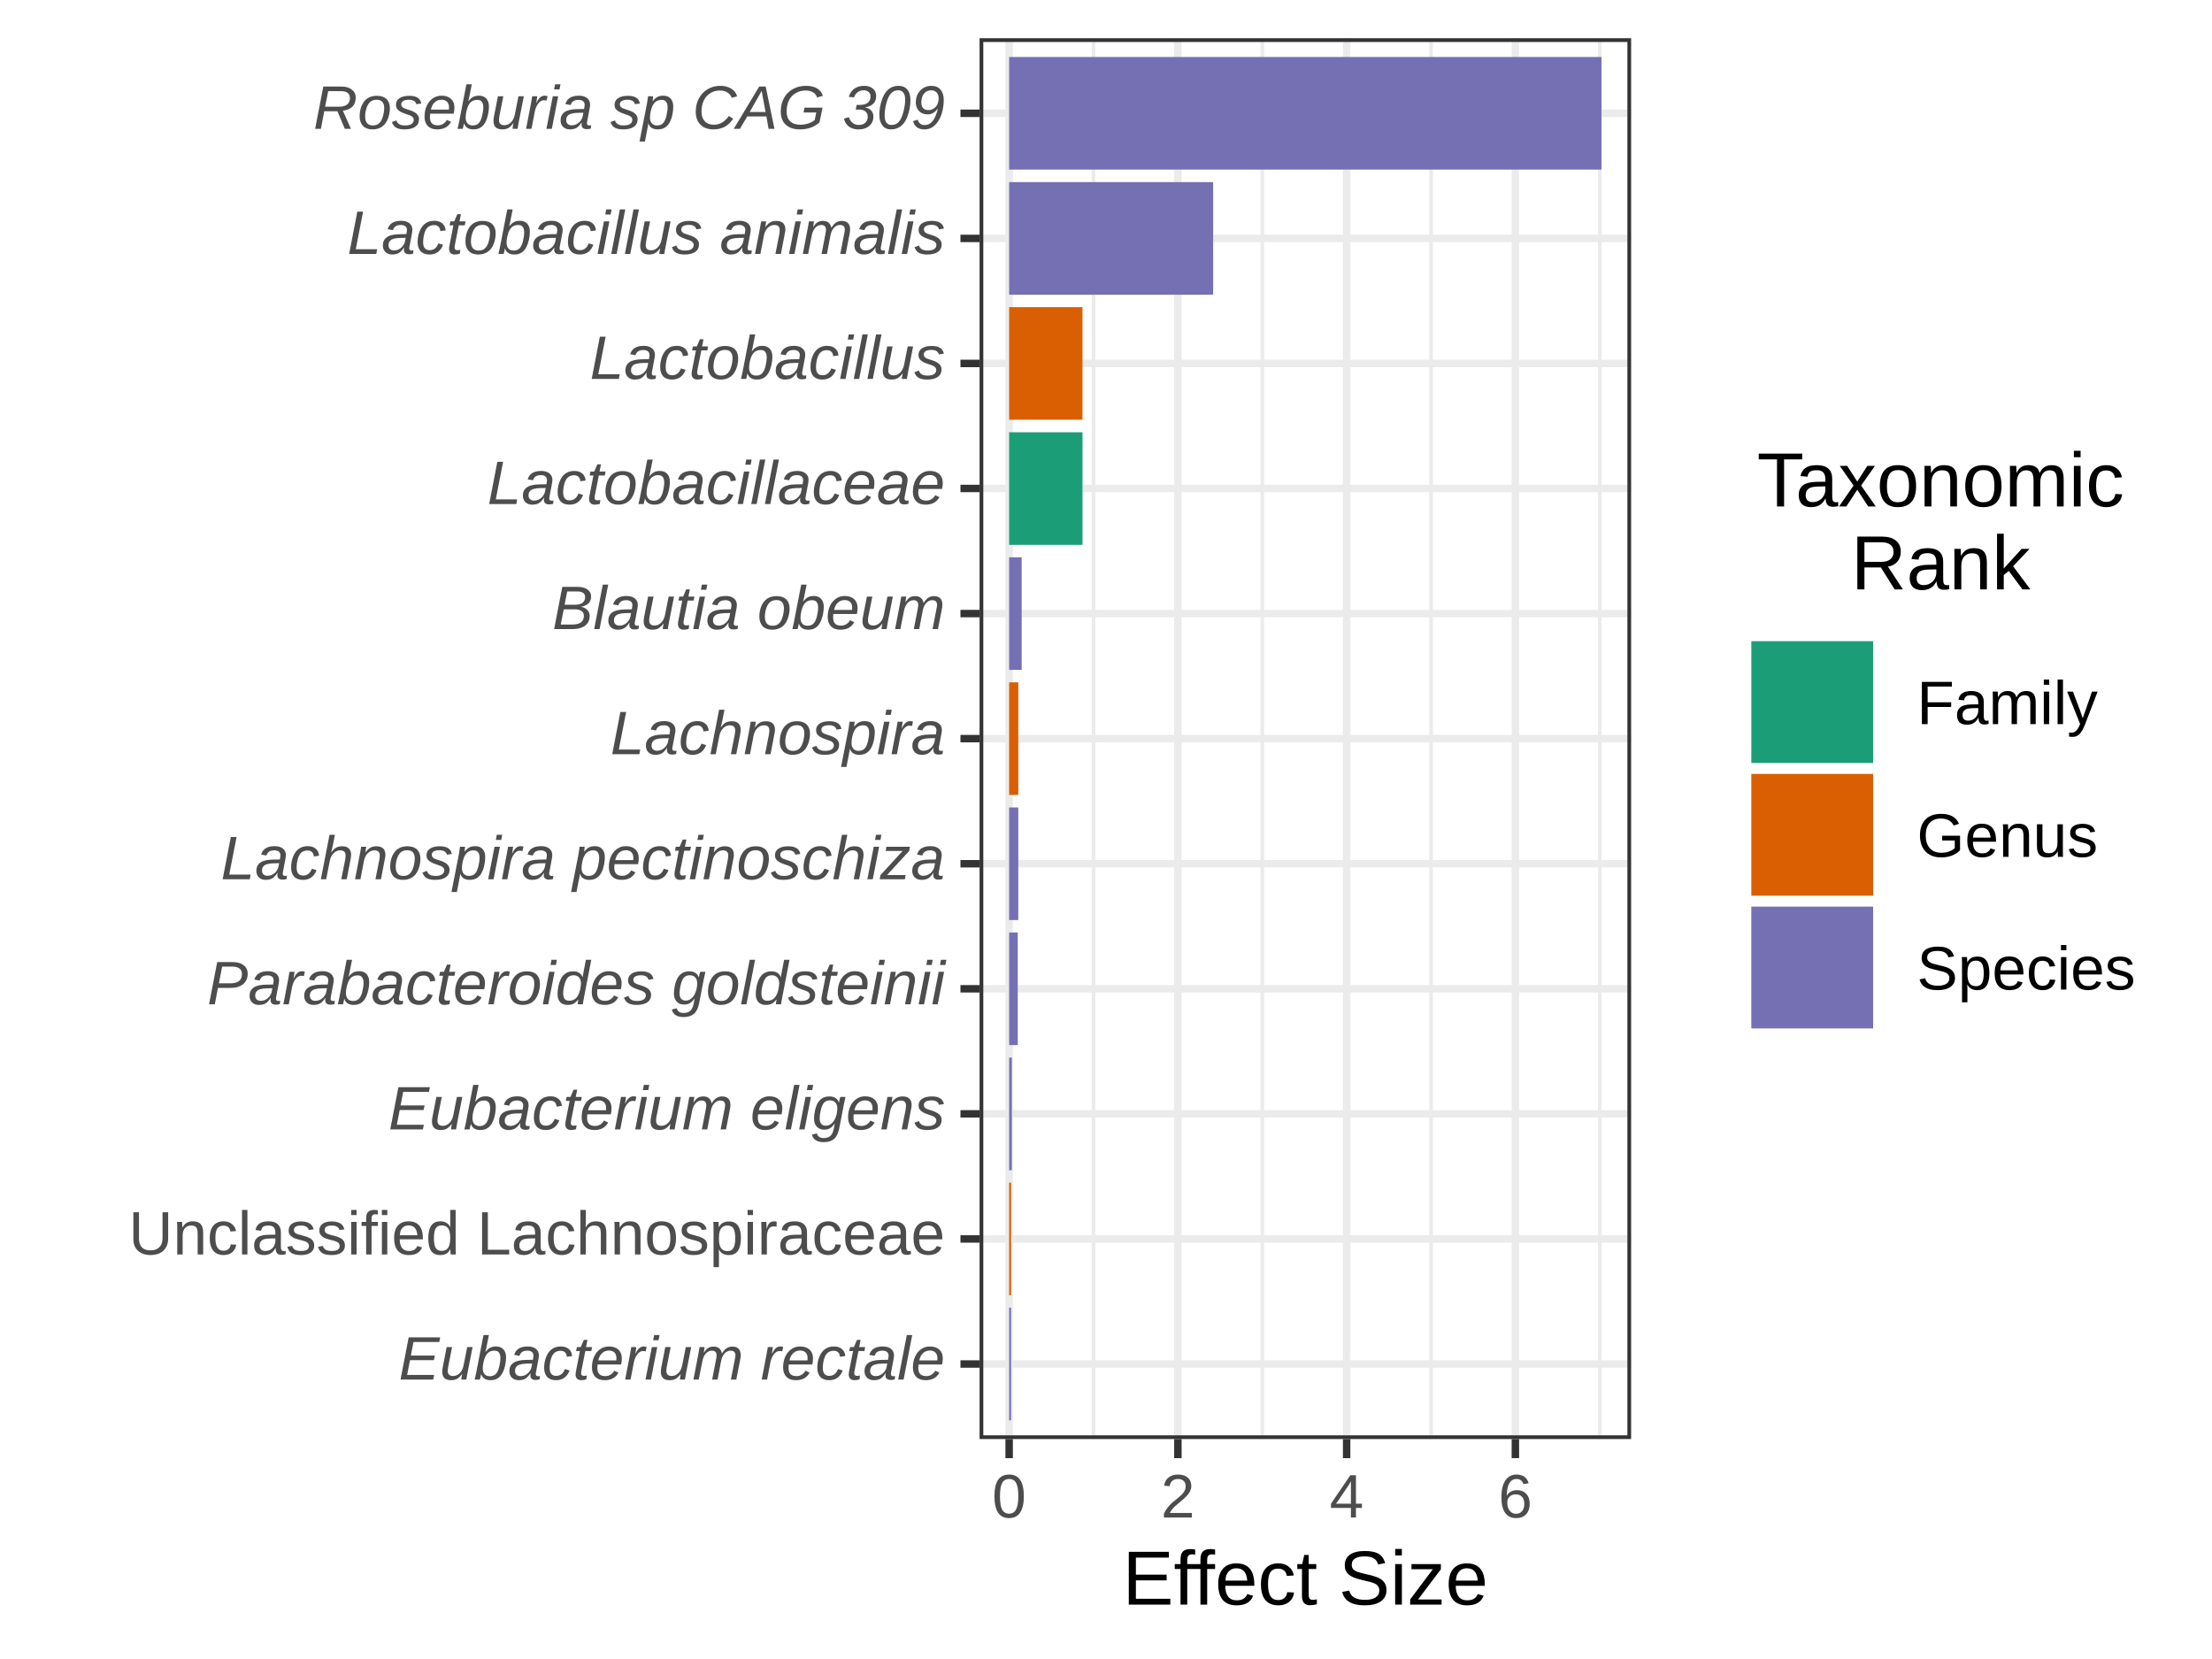
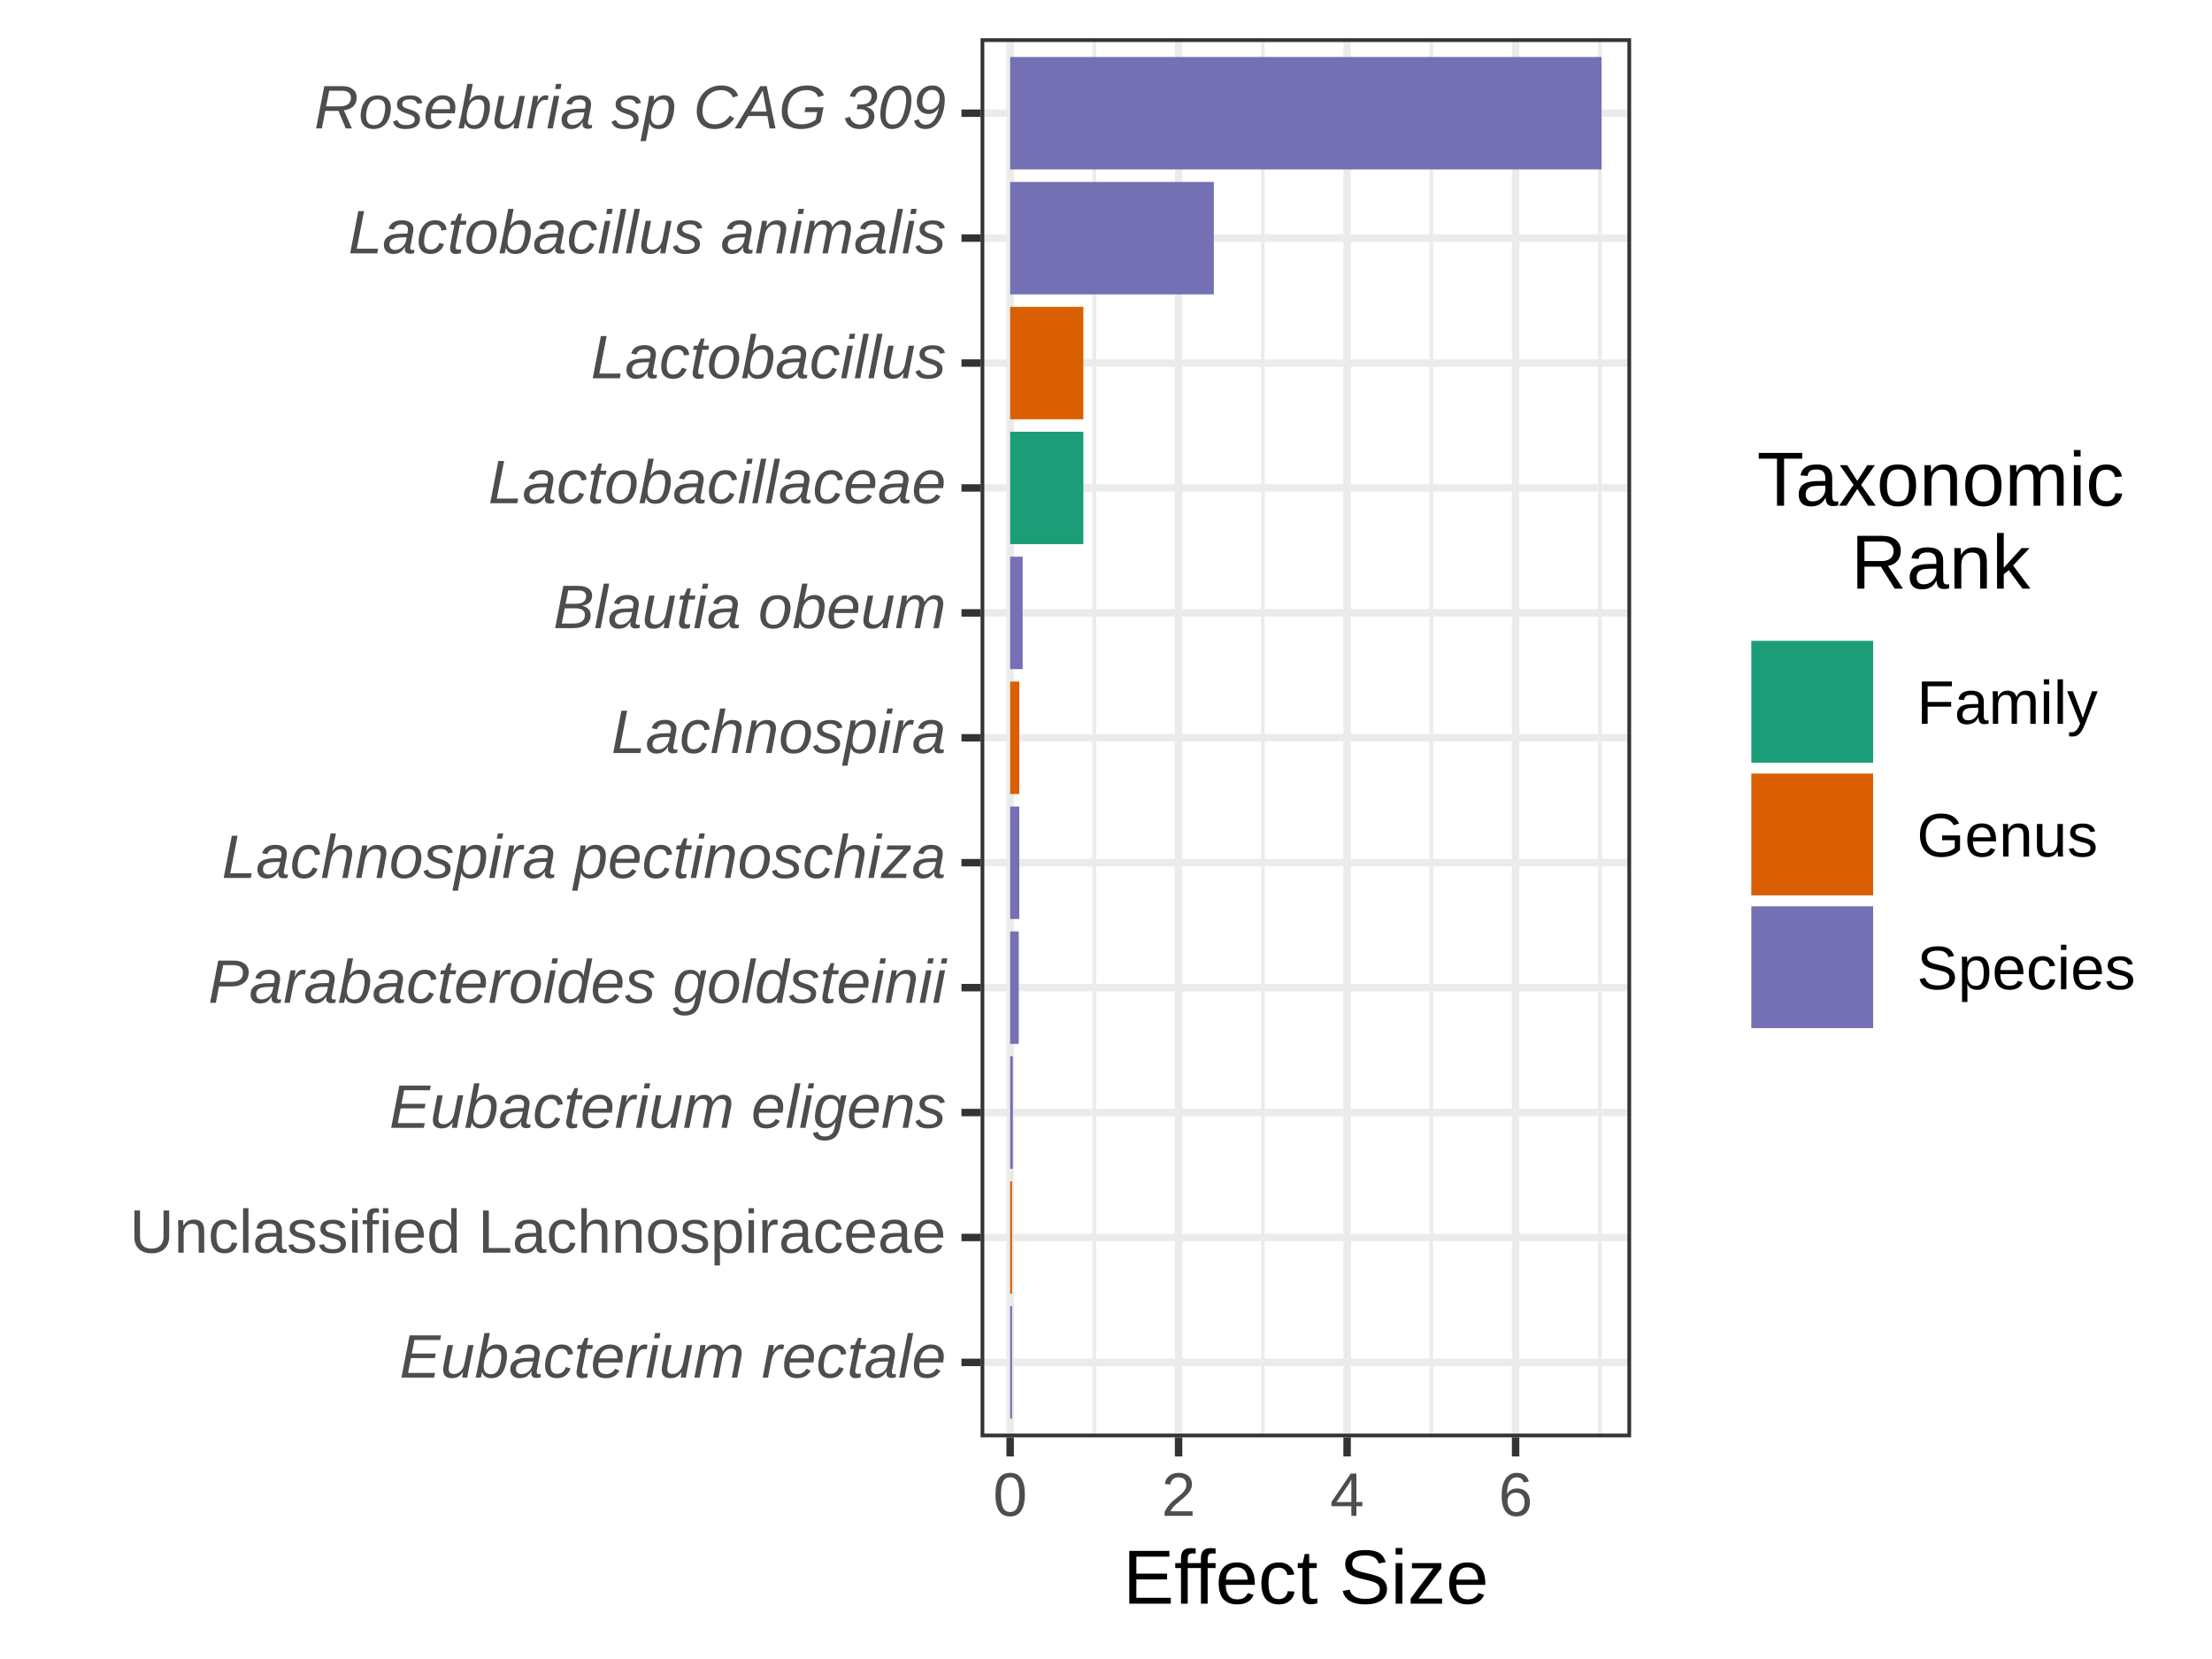
<svg xmlns="http://www.w3.org/2000/svg" class="svglite" width="288.00pt" height="216.00pt" viewBox="0 0 288.00 216.00">
  <defs>
    <style type="text/css">
    .svglite line, .svglite polyline, .svglite polygon, .svglite path, .svglite rect, .svglite circle {
      fill: none;
      stroke: #000000;
      stroke-linecap: round;
      stroke-linejoin: round;
      stroke-miterlimit: 10.00;
    }
    .svglite text {
      white-space: pre;
    }
  </style>
  </defs>
  <rect width="100%" height="100%" style="stroke: none; fill: #FFFFFF;" />
  <defs>
    <clipPath id="cpMC4wMHwyODguMDB8MC4wMHwyMTYuMDA=">
      <rect x="0.00" y="0.00" width="288.00" height="216.00" />
    </clipPath>
  </defs>
  <g clip-path="url(#cpMC4wMHwyODguMDB8MC4wMHwyMTYuMDA=)">
-     <rect x="0.00" y="0.00" width="288.00" height="216.00" style="stroke-width: 0.97; stroke: #FFFFFF; fill: #FFFFFF;" />
+     <rect x="0.00" y="0" width="288.00" height="216.00" style="stroke-width: 0.97; stroke: #FFFFFF; fill: #FFFFFF;" />
  </g>
  <defs>
-     <clipPath id="cpMTI3LjU0fDIxMi4zNnw0Ljk4fDE4Ny4zNg==">
-       <rect x="127.54" y="4.98" width="84.83" height="182.38" />
+     <clipPath id="cpMTI3LjY3fDIxMi4zNnw0Ljk4fDE4Ny4xNA==">
+       <rect x="127.67" y="4.98" width="84.70" height="182.16" />
    </clipPath>
  </defs>
-   <g clip-path="url(#cpMTI3LjU0fDIxMi4zNnw0Ljk4fDE4Ny4zNg==)">
-     <rect x="127.54" y="4.98" width="84.83" height="182.38" style="stroke-width: 0.97; stroke: none; fill: #FFFFFF;" />
-     <polyline points="142.38,187.36 142.38,4.98 " style="stroke-width: 0.48; stroke: #EBEBEB; stroke-linecap: butt;" />
-     <polyline points="164.35,187.36 164.35,4.98 " style="stroke-width: 0.48; stroke: #EBEBEB; stroke-linecap: butt;" />
-     <polyline points="186.32,187.36 186.32,4.98 " style="stroke-width: 0.48; stroke: #EBEBEB; stroke-linecap: butt;" />
-     <polyline points="208.29,187.36 208.29,4.98 " style="stroke-width: 0.48; stroke: #EBEBEB; stroke-linecap: butt;" />
-     <polyline points="127.54,177.59 212.36,177.59 " style="stroke-width: 0.97; stroke: #EBEBEB; stroke-linecap: butt;" />
-     <polyline points="127.54,161.31 212.36,161.31 " style="stroke-width: 0.97; stroke: #EBEBEB; stroke-linecap: butt;" />
-     <polyline points="127.54,145.02 212.36,145.02 " style="stroke-width: 0.97; stroke: #EBEBEB; stroke-linecap: butt;" />
-     <polyline points="127.54,128.74 212.36,128.74 " style="stroke-width: 0.97; stroke: #EBEBEB; stroke-linecap: butt;" />
-     <polyline points="127.54,112.46 212.36,112.46 " style="stroke-width: 0.97; stroke: #EBEBEB; stroke-linecap: butt;" />
-     <polyline points="127.54,96.17 212.36,96.17 " style="stroke-width: 0.97; stroke: #EBEBEB; stroke-linecap: butt;" />
-     <polyline points="127.54,79.89 212.36,79.89 " style="stroke-width: 0.97; stroke: #EBEBEB; stroke-linecap: butt;" />
-     <polyline points="127.54,63.60 212.36,63.60 " style="stroke-width: 0.97; stroke: #EBEBEB; stroke-linecap: butt;" />
-     <polyline points="127.54,47.32 212.36,47.32 " style="stroke-width: 0.97; stroke: #EBEBEB; stroke-linecap: butt;" />
-     <polyline points="127.54,31.04 212.36,31.04 " style="stroke-width: 0.97; stroke: #EBEBEB; stroke-linecap: butt;" />
-     <polyline points="127.54,14.75 212.36,14.75 " style="stroke-width: 0.97; stroke: #EBEBEB; stroke-linecap: butt;" />
-     <polyline points="131.39,187.36 131.39,4.98 " style="stroke-width: 0.97; stroke: #EBEBEB; stroke-linecap: butt;" />
-     <polyline points="153.36,187.36 153.36,4.98 " style="stroke-width: 0.97; stroke: #EBEBEB; stroke-linecap: butt;" />
-     <polyline points="175.33,187.36 175.33,4.98 " style="stroke-width: 0.97; stroke: #EBEBEB; stroke-linecap: butt;" />
-     <polyline points="197.30,187.36 197.30,4.98 " style="stroke-width: 0.97; stroke: #EBEBEB; stroke-linecap: butt;" />
-     <rect x="131.39" y="72.56" width="1.63" height="14.66" style="stroke-width: 1.07; stroke: none; stroke-linecap: butt; stroke-linejoin: miter; fill: #7570B3;" />
-     <rect x="131.39" y="153.98" width="0.25" height="14.66" style="stroke-width: 1.07; stroke: none; stroke-linecap: butt; stroke-linejoin: miter; fill: #D95F02;" />
-     <rect x="131.39" y="170.26" width="0.25" height="14.66" style="stroke-width: 1.07; stroke: none; stroke-linecap: butt; stroke-linejoin: miter; fill: #7570B3;" />
-     <rect x="131.39" y="56.28" width="9.55" height="14.66" style="stroke-width: 1.07; stroke: none; stroke-linecap: butt; stroke-linejoin: miter; fill: #1B9E77;" />
-     <rect x="131.39" y="39.99" width="9.55" height="14.66" style="stroke-width: 1.07; stroke: none; stroke-linecap: butt; stroke-linejoin: miter; fill: #D95F02;" />
-     <rect x="131.39" y="137.70" width="0.35" height="14.66" style="stroke-width: 1.07; stroke: none; stroke-linecap: butt; stroke-linejoin: miter; fill: #7570B3;" />
-     <rect x="131.39" y="88.84" width="1.19" height="14.66" style="stroke-width: 1.07; stroke: none; stroke-linecap: butt; stroke-linejoin: miter; fill: #D95F02;" />
-     <rect x="131.39" y="105.13" width="1.19" height="14.66" style="stroke-width: 1.07; stroke: none; stroke-linecap: butt; stroke-linejoin: miter; fill: #7570B3;" />
-     <rect x="131.39" y="23.71" width="26.56" height="14.66" style="stroke-width: 1.07; stroke: none; stroke-linecap: butt; stroke-linejoin: miter; fill: #7570B3;" />
-     <rect x="131.39" y="121.41" width="1.12" height="14.66" style="stroke-width: 1.07; stroke: none; stroke-linecap: butt; stroke-linejoin: miter; fill: #7570B3;" />
-     <rect x="131.39" y="7.42" width="77.12" height="14.66" style="stroke-width: 1.07; stroke: none; stroke-linecap: butt; stroke-linejoin: miter; fill: #7570B3;" />
-     <rect x="127.54" y="4.98" width="84.83" height="182.38" style="stroke-width: 0.97; stroke: #333333;" />
+   <g clip-path="url(#cpMTI3LjY3fDIxMi4zNnw0Ljk4fDE4Ny4xNA==)">
+     <rect x="127.67" y="4.98" width="84.70" height="182.16" style="stroke-width: 0.97; stroke: none; fill: #FFFFFF;" />
+     <polyline points="142.48,187.14 142.48,4.98 " style="stroke-width: 0.48; stroke: #EBEBEB; stroke-linecap: butt;" />
+     <polyline points="164.42,187.14 164.42,4.98 " style="stroke-width: 0.48; stroke: #EBEBEB; stroke-linecap: butt;" />
+     <polyline points="186.36,187.14 186.36,4.98 " style="stroke-width: 0.48; stroke: #EBEBEB; stroke-linecap: butt;" />
+     <polyline points="208.30,187.14 208.30,4.98 " style="stroke-width: 0.48; stroke: #EBEBEB; stroke-linecap: butt;" />
+     <polyline points="127.67,177.38 212.36,177.38 " style="stroke-width: 0.97; stroke: #EBEBEB; stroke-linecap: butt;" />
+     <polyline points="127.67,161.12 212.36,161.12 " style="stroke-width: 0.97; stroke: #EBEBEB; stroke-linecap: butt;" />
+     <polyline points="127.67,144.85 212.36,144.85 " style="stroke-width: 0.97; stroke: #EBEBEB; stroke-linecap: butt;" />
+     <polyline points="127.67,128.59 212.36,128.59 " style="stroke-width: 0.97; stroke: #EBEBEB; stroke-linecap: butt;" />
+     <polyline points="127.67,112.32 212.36,112.32 " style="stroke-width: 0.97; stroke: #EBEBEB; stroke-linecap: butt;" />
+     <polyline points="127.67,96.06 212.36,96.06 " style="stroke-width: 0.97; stroke: #EBEBEB; stroke-linecap: butt;" />
+     <polyline points="127.67,79.80 212.36,79.80 " style="stroke-width: 0.97; stroke: #EBEBEB; stroke-linecap: butt;" />
+     <polyline points="127.67,63.53 212.36,63.53 " style="stroke-width: 0.97; stroke: #EBEBEB; stroke-linecap: butt;" />
+     <polyline points="127.67,47.27 212.36,47.27 " style="stroke-width: 0.97; stroke: #EBEBEB; stroke-linecap: butt;" />
+     <polyline points="127.67,31.00 212.36,31.00 " style="stroke-width: 0.97; stroke: #EBEBEB; stroke-linecap: butt;" />
+     <polyline points="127.67,14.74 212.36,14.74 " style="stroke-width: 0.97; stroke: #EBEBEB; stroke-linecap: butt;" />
+     <polyline points="131.52,187.14 131.52,4.98 " style="stroke-width: 0.97; stroke: #EBEBEB; stroke-linecap: butt;" />
+     <polyline points="153.45,187.14 153.45,4.98 " style="stroke-width: 0.97; stroke: #EBEBEB; stroke-linecap: butt;" />
+     <polyline points="175.39,187.14 175.39,4.98 " style="stroke-width: 0.97; stroke: #EBEBEB; stroke-linecap: butt;" />
+     <polyline points="197.33,187.14 197.33,4.98 " style="stroke-width: 0.97; stroke: #EBEBEB; stroke-linecap: butt;" />
+     <rect x="131.52" y="72.48" width="1.63" height="14.64" style="stroke-width: 1.07; stroke: none; stroke-linecap: butt; stroke-linejoin: miter; fill: #7570B3;" />
+     <rect x="131.52" y="153.80" width="0.25" height="14.64" style="stroke-width: 1.07; stroke: none; stroke-linecap: butt; stroke-linejoin: miter; fill: #D95F02;" />
+     <rect x="131.52" y="170.06" width="0.25" height="14.64" style="stroke-width: 1.07; stroke: none; stroke-linecap: butt; stroke-linejoin: miter; fill: #7570B3;" />
+     <rect x="131.52" y="56.21" width="9.53" height="14.64" style="stroke-width: 1.07; stroke: none; stroke-linecap: butt; stroke-linejoin: miter; fill: #1B9E77;" />
+     <rect x="131.52" y="39.95" width="9.53" height="14.64" style="stroke-width: 1.07; stroke: none; stroke-linecap: butt; stroke-linejoin: miter; fill: #D95F02;" />
+     <rect x="131.52" y="137.53" width="0.35" height="14.64" style="stroke-width: 1.07; stroke: none; stroke-linecap: butt; stroke-linejoin: miter; fill: #7570B3;" />
+     <rect x="131.52" y="88.74" width="1.19" height="14.64" style="stroke-width: 1.07; stroke: none; stroke-linecap: butt; stroke-linejoin: miter; fill: #D95F02;" />
+     <rect x="131.52" y="105.01" width="1.19" height="14.64" style="stroke-width: 1.07; stroke: none; stroke-linecap: butt; stroke-linejoin: miter; fill: #7570B3;" />
+     <rect x="131.52" y="23.69" width="26.52" height="14.64" style="stroke-width: 1.07; stroke: none; stroke-linecap: butt; stroke-linejoin: miter; fill: #7570B3;" />
+     <rect x="131.52" y="121.27" width="1.12" height="14.64" style="stroke-width: 1.07; stroke: none; stroke-linecap: butt; stroke-linejoin: miter; fill: #7570B3;" />
+     <rect x="131.52" y="7.42" width="77.00" height="14.64" style="stroke-width: 1.07; stroke: none; stroke-linecap: butt; stroke-linejoin: miter; fill: #7570B3;" />
+     <rect x="127.67" y="4.98" width="84.70" height="182.16" style="stroke-width: 0.97; stroke: #333333;" />
  </g>
  <g clip-path="url(#cpMC4wMHwyODguMDB8MC4wMHwyMTYuMDA=)">
-     <text x="51.90" y="179.62" style="font-size: 8.00px; font-style: italic;fill: #4D4D4D; font-family: &quot;Arial&quot;;" textLength="44.91px" lengthAdjust="spacingAndGlyphs">Eubacterium</text>
-     <text x="99.03" y="179.62" style="font-size: 8.00px; font-style: italic;fill: #4D4D4D; font-family: &quot;Arial&quot;;" textLength="24.02px" lengthAdjust="spacingAndGlyphs">rectale</text>
-     <text x="16.74" y="163.33" style="font-size: 8.00px;fill: #4D4D4D; font-family: &quot;Arial&quot;;" textLength="43.14px" lengthAdjust="spacingAndGlyphs">Unclassified</text>
-     <text x="62.11" y="163.33" style="font-size: 8.00px;fill: #4D4D4D; font-family: &quot;Arial&quot;;" textLength="60.95px" lengthAdjust="spacingAndGlyphs">Lachnospiraceae</text>
-     <text x="50.56" y="147.05" style="font-size: 8.00px; font-style: italic;fill: #4D4D4D; font-family: &quot;Arial&quot;;" textLength="44.91px" lengthAdjust="spacingAndGlyphs">Eubacterium</text>
-     <text x="97.70" y="147.05" style="font-size: 8.00px; font-style: italic;fill: #4D4D4D; font-family: &quot;Arial&quot;;" textLength="25.36px" lengthAdjust="spacingAndGlyphs">eligens</text>
-     <text x="26.97" y="130.76" style="font-size: 8.00px; font-style: italic;fill: #4D4D4D; font-family: &quot;Arial&quot;;" textLength="58.27px" lengthAdjust="spacingAndGlyphs">Parabacteroides</text>
-     <text x="87.46" y="130.76" style="font-size: 8.00px; font-style: italic;fill: #4D4D4D; font-family: &quot;Arial&quot;;" textLength="35.59px" lengthAdjust="spacingAndGlyphs">goldsteinii</text>
-     <text x="28.74" y="114.48" style="font-size: 8.00px; font-style: italic;fill: #4D4D4D; font-family: &quot;Arial&quot;;" textLength="43.60px" lengthAdjust="spacingAndGlyphs">Lachnospira</text>
-     <text x="74.56" y="114.48" style="font-size: 8.00px; font-style: italic;fill: #4D4D4D; font-family: &quot;Arial&quot;;" textLength="48.49px" lengthAdjust="spacingAndGlyphs">pectinoschiza</text>
-     <text x="79.46" y="98.20" style="font-size: 8.00px; font-style: italic;fill: #4D4D4D; font-family: &quot;Arial&quot;;" textLength="43.60px" lengthAdjust="spacingAndGlyphs">Lachnospira</text>
-     <text x="71.90" y="81.91" style="font-size: 8.00px; font-style: italic;fill: #4D4D4D; font-family: &quot;Arial&quot;;" textLength="24.47px" lengthAdjust="spacingAndGlyphs">Blautia</text>
-     <text x="98.60" y="81.91" style="font-size: 8.00px; font-style: italic;fill: #4D4D4D; font-family: &quot;Arial&quot;;" textLength="24.46px" lengthAdjust="spacingAndGlyphs">obeum</text>
-     <text x="63.44" y="65.63" style="font-size: 8.00px; font-style: italic;fill: #4D4D4D; font-family: &quot;Arial&quot;;" textLength="59.62px" lengthAdjust="spacingAndGlyphs">Lactobacillaceae</text>
-     <text x="76.79" y="49.34" style="font-size: 8.00px; font-style: italic;fill: #4D4D4D; font-family: &quot;Arial&quot;;" textLength="46.27px" lengthAdjust="spacingAndGlyphs">Lactobacillus</text>
-     <text x="45.21" y="33.06" style="font-size: 8.00px; font-style: italic;fill: #4D4D4D; font-family: &quot;Arial&quot;;" textLength="46.27px" lengthAdjust="spacingAndGlyphs">Lactobacillus</text>
-     <text x="93.71" y="33.06" style="font-size: 8.00px; font-style: italic;fill: #4D4D4D; font-family: &quot;Arial&quot;;" textLength="29.35px" lengthAdjust="spacingAndGlyphs">animalis</text>
-     <text x="40.78" y="16.77" style="font-size: 8.00px; font-style: italic;fill: #4D4D4D; font-family: &quot;Arial&quot;;" textLength="36.47px" lengthAdjust="spacingAndGlyphs">Roseburia</text>
-     <text x="79.47" y="16.77" style="font-size: 8.00px; font-style: italic;fill: #4D4D4D; font-family: &quot;Arial&quot;;" textLength="8.45px" lengthAdjust="spacingAndGlyphs">sp</text>
-     <text x="90.15" y="16.77" style="font-size: 8.00px; font-style: italic;fill: #4D4D4D; font-family: &quot;Arial&quot;;" textLength="17.33px" lengthAdjust="spacingAndGlyphs">CAG</text>
-     <text x="109.70" y="16.77" style="font-size: 8.00px; font-style: italic;fill: #4D4D4D; font-family: &quot;Arial&quot;;" textLength="13.35px" lengthAdjust="spacingAndGlyphs">309</text>
-     <polyline points="125.05,177.59 127.54,177.59 " style="stroke-width: 0.97; stroke: #333333; stroke-linecap: butt;" />
-     <polyline points="125.05,161.31 127.54,161.31 " style="stroke-width: 0.97; stroke: #333333; stroke-linecap: butt;" />
-     <polyline points="125.05,145.02 127.54,145.02 " style="stroke-width: 0.97; stroke: #333333; stroke-linecap: butt;" />
-     <polyline points="125.05,128.74 127.54,128.74 " style="stroke-width: 0.97; stroke: #333333; stroke-linecap: butt;" />
-     <polyline points="125.05,112.46 127.54,112.46 " style="stroke-width: 0.97; stroke: #333333; stroke-linecap: butt;" />
-     <polyline points="125.05,96.17 127.54,96.17 " style="stroke-width: 0.97; stroke: #333333; stroke-linecap: butt;" />
-     <polyline points="125.05,79.89 127.54,79.89 " style="stroke-width: 0.97; stroke: #333333; stroke-linecap: butt;" />
-     <polyline points="125.05,63.60 127.54,63.60 " style="stroke-width: 0.97; stroke: #333333; stroke-linecap: butt;" />
-     <polyline points="125.05,47.32 127.54,47.32 " style="stroke-width: 0.97; stroke: #333333; stroke-linecap: butt;" />
-     <polyline points="125.05,31.04 127.54,31.04 " style="stroke-width: 0.97; stroke: #333333; stroke-linecap: butt;" />
-     <polyline points="125.05,14.75 127.54,14.75 " style="stroke-width: 0.97; stroke: #333333; stroke-linecap: butt;" />
-     <polyline points="131.39,189.85 131.39,187.36 " style="stroke-width: 0.97; stroke: #333333; stroke-linecap: butt;" />
-     <polyline points="153.36,189.85 153.36,187.36 " style="stroke-width: 0.97; stroke: #333333; stroke-linecap: butt;" />
-     <polyline points="175.33,189.85 175.33,187.36 " style="stroke-width: 0.97; stroke: #333333; stroke-linecap: butt;" />
-     <polyline points="197.30,189.85 197.30,187.36 " style="stroke-width: 0.97; stroke: #333333; stroke-linecap: butt;" />
-     <text x="131.39" y="197.58" text-anchor="middle" style="font-size: 8.00px;fill: #4D4D4D; font-family: &quot;Arial&quot;;" textLength="4.45px" lengthAdjust="spacingAndGlyphs">0</text>
-     <text x="153.36" y="197.58" text-anchor="middle" style="font-size: 8.00px;fill: #4D4D4D; font-family: &quot;Arial&quot;;" textLength="4.45px" lengthAdjust="spacingAndGlyphs">2</text>
-     <text x="175.33" y="197.58" text-anchor="middle" style="font-size: 8.00px;fill: #4D4D4D; font-family: &quot;Arial&quot;;" textLength="4.45px" lengthAdjust="spacingAndGlyphs">4</text>
-     <text x="197.30" y="197.58" text-anchor="middle" style="font-size: 8.00px;fill: #4D4D4D; font-family: &quot;Arial&quot;;" textLength="4.45px" lengthAdjust="spacingAndGlyphs">6</text>
-     <text x="169.95" y="208.92" text-anchor="middle" style="font-size: 10.00px; font-family: &quot;Arial&quot;;" textLength="47.64px" lengthAdjust="spacingAndGlyphs">Effect Size</text>
-     <rect x="222.33" y="52.75" width="60.69" height="86.85" style="stroke-width: 0.97; stroke: none; fill: #FFFFFF;" />
-     <text x="252.67" y="65.94" text-anchor="middle" style="font-size: 10.00px; font-family: &quot;Arial&quot;;" textLength="47.82px" lengthAdjust="spacingAndGlyphs">Taxonomic</text>
-     <text x="252.67" y="76.74" text-anchor="middle" style="font-size: 10.00px; font-family: &quot;Arial&quot;;" textLength="23.36px" lengthAdjust="spacingAndGlyphs">Rank</text>
-     <rect x="227.31" y="82.78" width="17.28" height="17.28" style="stroke-width: 0.97; stroke: none; fill: #FFFFFF;" />
-     <rect x="228.02" y="83.48" width="15.86" height="15.86" style="stroke-width: 1.07; stroke: none; stroke-linecap: butt; stroke-linejoin: miter; fill: #1B9E77;" />
-     <rect x="227.31" y="100.06" width="17.28" height="17.28" style="stroke-width: 0.97; stroke: none; fill: #FFFFFF;" />
-     <rect x="228.02" y="100.76" width="15.86" height="15.86" style="stroke-width: 1.07; stroke: none; stroke-linecap: butt; stroke-linejoin: miter; fill: #D95F02;" />
-     <rect x="227.31" y="117.34" width="17.28" height="17.28" style="stroke-width: 0.97; stroke: none; fill: #FFFFFF;" />
-     <rect x="228.02" y="118.04" width="15.86" height="15.86" style="stroke-width: 1.07; stroke: none; stroke-linecap: butt; stroke-linejoin: miter; fill: #7570B3;" />
-     <text x="249.57" y="94.28" style="font-size: 8.00px; font-family: &quot;Arial&quot;;" textLength="23.56px" lengthAdjust="spacingAndGlyphs">Family</text>
-     <text x="249.57" y="111.56" style="font-size: 8.00px; font-family: &quot;Arial&quot;;" textLength="23.57px" lengthAdjust="spacingAndGlyphs">Genus</text>
-     <text x="249.57" y="128.84" style="font-size: 8.00px; font-family: &quot;Arial&quot;;" textLength="28.47px" lengthAdjust="spacingAndGlyphs">Species</text>
+     <text x="52.02" y="179.36" style="font-size: 8.00px; font-style: italic;fill: #4D4D4D; font-family: &quot;Arial&quot;;" textLength="44.92px" lengthAdjust="spacingAndGlyphs">Eubacterium</text>
+     <text x="99.16" y="179.36" style="font-size: 8.00px; font-style: italic;fill: #4D4D4D; font-family: &quot;Arial&quot;;" textLength="24.02px" lengthAdjust="spacingAndGlyphs">rectale</text>
+     <text x="16.87" y="163.10" style="font-size: 8.00px;fill: #4D4D4D; font-family: &quot;Arial&quot;;" textLength="43.14px" lengthAdjust="spacingAndGlyphs">Unclassified</text>
+     <text x="62.24" y="163.10" style="font-size: 8.00px;fill: #4D4D4D; font-family: &quot;Arial&quot;;" textLength="60.95px" lengthAdjust="spacingAndGlyphs">Lachnospiraceae</text>
+     <text x="50.68" y="146.84" style="font-size: 8.00px; font-style: italic;fill: #4D4D4D; font-family: &quot;Arial&quot;;" textLength="44.92px" lengthAdjust="spacingAndGlyphs">Eubacterium</text>
+     <text x="97.82" y="146.84" style="font-size: 8.00px; font-style: italic;fill: #4D4D4D; font-family: &quot;Arial&quot;;" textLength="25.36px" lengthAdjust="spacingAndGlyphs">eligens</text>
+     <text x="27.10" y="130.57" style="font-size: 8.00px; font-style: italic;fill: #4D4D4D; font-family: &quot;Arial&quot;;" textLength="58.27px" lengthAdjust="spacingAndGlyphs">Parabacteroides</text>
+     <text x="87.59" y="130.57" style="font-size: 8.00px; font-style: italic;fill: #4D4D4D; font-family: &quot;Arial&quot;;" textLength="35.59px" lengthAdjust="spacingAndGlyphs">goldsteinii</text>
+     <text x="28.87" y="114.31" style="font-size: 8.00px; font-style: italic;fill: #4D4D4D; font-family: &quot;Arial&quot;;" textLength="43.60px" lengthAdjust="spacingAndGlyphs">Lachnospira</text>
+     <text x="74.69" y="114.31" style="font-size: 8.00px; font-style: italic;fill: #4D4D4D; font-family: &quot;Arial&quot;;" textLength="48.49px" lengthAdjust="spacingAndGlyphs">pectinoschiza</text>
+     <text x="79.59" y="98.04" style="font-size: 8.00px; font-style: italic;fill: #4D4D4D; font-family: &quot;Arial&quot;;" textLength="43.60px" lengthAdjust="spacingAndGlyphs">Lachnospira</text>
+     <text x="72.03" y="81.78" style="font-size: 8.00px; font-style: italic;fill: #4D4D4D; font-family: &quot;Arial&quot;;" textLength="24.47px" lengthAdjust="spacingAndGlyphs">Blautia</text>
+     <text x="98.72" y="81.78" style="font-size: 8.00px; font-style: italic;fill: #4D4D4D; font-family: &quot;Arial&quot;;" textLength="24.47px" lengthAdjust="spacingAndGlyphs">obeum</text>
+     <text x="63.57" y="65.52" style="font-size: 8.00px; font-style: italic;fill: #4D4D4D; font-family: &quot;Arial&quot;;" textLength="59.62px" lengthAdjust="spacingAndGlyphs">Lactobacillaceae</text>
+     <text x="76.92" y="49.25" style="font-size: 8.00px; font-style: italic;fill: #4D4D4D; font-family: &quot;Arial&quot;;" textLength="46.27px" lengthAdjust="spacingAndGlyphs">Lactobacillus</text>
+     <text x="45.34" y="32.99" style="font-size: 8.00px; font-style: italic;fill: #4D4D4D; font-family: &quot;Arial&quot;;" textLength="46.27px" lengthAdjust="spacingAndGlyphs">Lactobacillus</text>
+     <text x="93.83" y="32.99" style="font-size: 8.00px; font-style: italic;fill: #4D4D4D; font-family: &quot;Arial&quot;;" textLength="29.35px" lengthAdjust="spacingAndGlyphs">animalis</text>
+     <text x="40.91" y="16.72" style="font-size: 8.00px; font-style: italic;fill: #4D4D4D; font-family: &quot;Arial&quot;;" textLength="36.47px" lengthAdjust="spacingAndGlyphs">Roseburia</text>
+     <text x="79.60" y="16.72" style="font-size: 8.00px; font-style: italic;fill: #4D4D4D; font-family: &quot;Arial&quot;;" textLength="8.45px" lengthAdjust="spacingAndGlyphs">sp</text>
+     <text x="90.28" y="16.72" style="font-size: 8.00px; font-style: italic;fill: #4D4D4D; font-family: &quot;Arial&quot;;" textLength="17.33px" lengthAdjust="spacingAndGlyphs">CAG</text>
+     <text x="109.83" y="16.72" style="font-size: 8.00px; font-style: italic;fill: #4D4D4D; font-family: &quot;Arial&quot;;" textLength="13.35px" lengthAdjust="spacingAndGlyphs">309</text>
+     <polyline points="125.18,177.38 127.67,177.38 " style="stroke-width: 0.97; stroke: #333333; stroke-linecap: butt;" />
+     <polyline points="125.18,161.12 127.67,161.12 " style="stroke-width: 0.97; stroke: #333333; stroke-linecap: butt;" />
+     <polyline points="125.18,144.85 127.67,144.85 " style="stroke-width: 0.97; stroke: #333333; stroke-linecap: butt;" />
+     <polyline points="125.18,128.59 127.67,128.59 " style="stroke-width: 0.97; stroke: #333333; stroke-linecap: butt;" />
+     <polyline points="125.18,112.32 127.67,112.32 " style="stroke-width: 0.97; stroke: #333333; stroke-linecap: butt;" />
+     <polyline points="125.18,96.06 127.67,96.06 " style="stroke-width: 0.97; stroke: #333333; stroke-linecap: butt;" />
+     <polyline points="125.18,79.80 127.67,79.80 " style="stroke-width: 0.97; stroke: #333333; stroke-linecap: butt;" />
+     <polyline points="125.18,63.53 127.67,63.53 " style="stroke-width: 0.97; stroke: #333333; stroke-linecap: butt;" />
+     <polyline points="125.18,47.27 127.67,47.27 " style="stroke-width: 0.97; stroke: #333333; stroke-linecap: butt;" />
+     <polyline points="125.18,31.00 127.67,31.00 " style="stroke-width: 0.97; stroke: #333333; stroke-linecap: butt;" />
+     <polyline points="125.18,14.74 127.67,14.74 " style="stroke-width: 0.97; stroke: #333333; stroke-linecap: butt;" />
+     <polyline points="131.52,189.63 131.52,187.14 " style="stroke-width: 0.97; stroke: #333333; stroke-linecap: butt;" />
+     <polyline points="153.45,189.63 153.45,187.14 " style="stroke-width: 0.97; stroke: #333333; stroke-linecap: butt;" />
+     <polyline points="175.39,189.63 175.39,187.14 " style="stroke-width: 0.97; stroke: #333333; stroke-linecap: butt;" />
+     <polyline points="197.33,189.63 197.33,187.14 " style="stroke-width: 0.97; stroke: #333333; stroke-linecap: butt;" />
+     <text x="131.52" y="197.36" text-anchor="middle" style="font-size: 8.00px;fill: #4D4D4D; font-family: &quot;Arial&quot;;" textLength="4.45px" lengthAdjust="spacingAndGlyphs">0</text>
+     <text x="153.45" y="197.36" text-anchor="middle" style="font-size: 8.00px;fill: #4D4D4D; font-family: &quot;Arial&quot;;" textLength="4.45px" lengthAdjust="spacingAndGlyphs">2</text>
+     <text x="175.39" y="197.36" text-anchor="middle" style="font-size: 8.00px;fill: #4D4D4D; font-family: &quot;Arial&quot;;" textLength="4.45px" lengthAdjust="spacingAndGlyphs">4</text>
+     <text x="197.33" y="197.36" text-anchor="middle" style="font-size: 8.00px;fill: #4D4D4D; font-family: &quot;Arial&quot;;" textLength="4.45px" lengthAdjust="spacingAndGlyphs">6</text>
+     <text x="170.01" y="208.80" text-anchor="middle" style="font-size: 10.00px; font-family: &quot;Arial&quot;;" textLength="47.79px" lengthAdjust="spacingAndGlyphs">Effect Size</text>
+     <rect x="222.33" y="52.57" width="60.69" height="86.98" style="stroke-width: 0.97; stroke: none; fill: #FFFFFF;" />
+     <text x="252.67" y="65.84" text-anchor="middle" style="font-size: 10.00px; font-family: &quot;Arial&quot;;" textLength="48.89px" lengthAdjust="spacingAndGlyphs">Taxonomic</text>
+     <text x="252.67" y="76.64" text-anchor="middle" style="font-size: 10.00px; font-family: &quot;Arial&quot;;" textLength="23.34px" lengthAdjust="spacingAndGlyphs">Rank</text>
+     <rect x="227.31" y="82.73" width="17.28" height="17.28" style="stroke-width: 0.97; stroke: none; fill: #FFFFFF;" />
+     <rect x="228.02" y="83.44" width="15.86" height="15.86" style="stroke-width: 1.07; stroke: none; stroke-linecap: butt; stroke-linejoin: miter; fill: #1B9E77;" />
+     <rect x="227.31" y="100.01" width="17.28" height="17.28" style="stroke-width: 0.97; stroke: none; fill: #FFFFFF;" />
+     <rect x="228.02" y="100.72" width="15.86" height="15.86" style="stroke-width: 1.07; stroke: none; stroke-linecap: butt; stroke-linejoin: miter; fill: #D95F02;" />
+     <rect x="227.31" y="117.29" width="17.28" height="17.28" style="stroke-width: 0.97; stroke: none; fill: #FFFFFF;" />
+     <rect x="228.02" y="118.00" width="15.86" height="15.86" style="stroke-width: 1.07; stroke: none; stroke-linecap: butt; stroke-linejoin: miter; fill: #7570B3;" />
+     <text x="249.57" y="94.24" style="font-size: 8.00px; font-family: &quot;Arial&quot;;" textLength="23.57px" lengthAdjust="spacingAndGlyphs">Family</text>
+     <text x="249.57" y="111.52" style="font-size: 8.00px; font-family: &quot;Arial&quot;;" textLength="23.57px" lengthAdjust="spacingAndGlyphs">Genus</text>
+     <text x="249.57" y="128.80" style="font-size: 8.00px; font-family: &quot;Arial&quot;;" textLength="28.47px" lengthAdjust="spacingAndGlyphs">Species</text>
  </g>
</svg>
